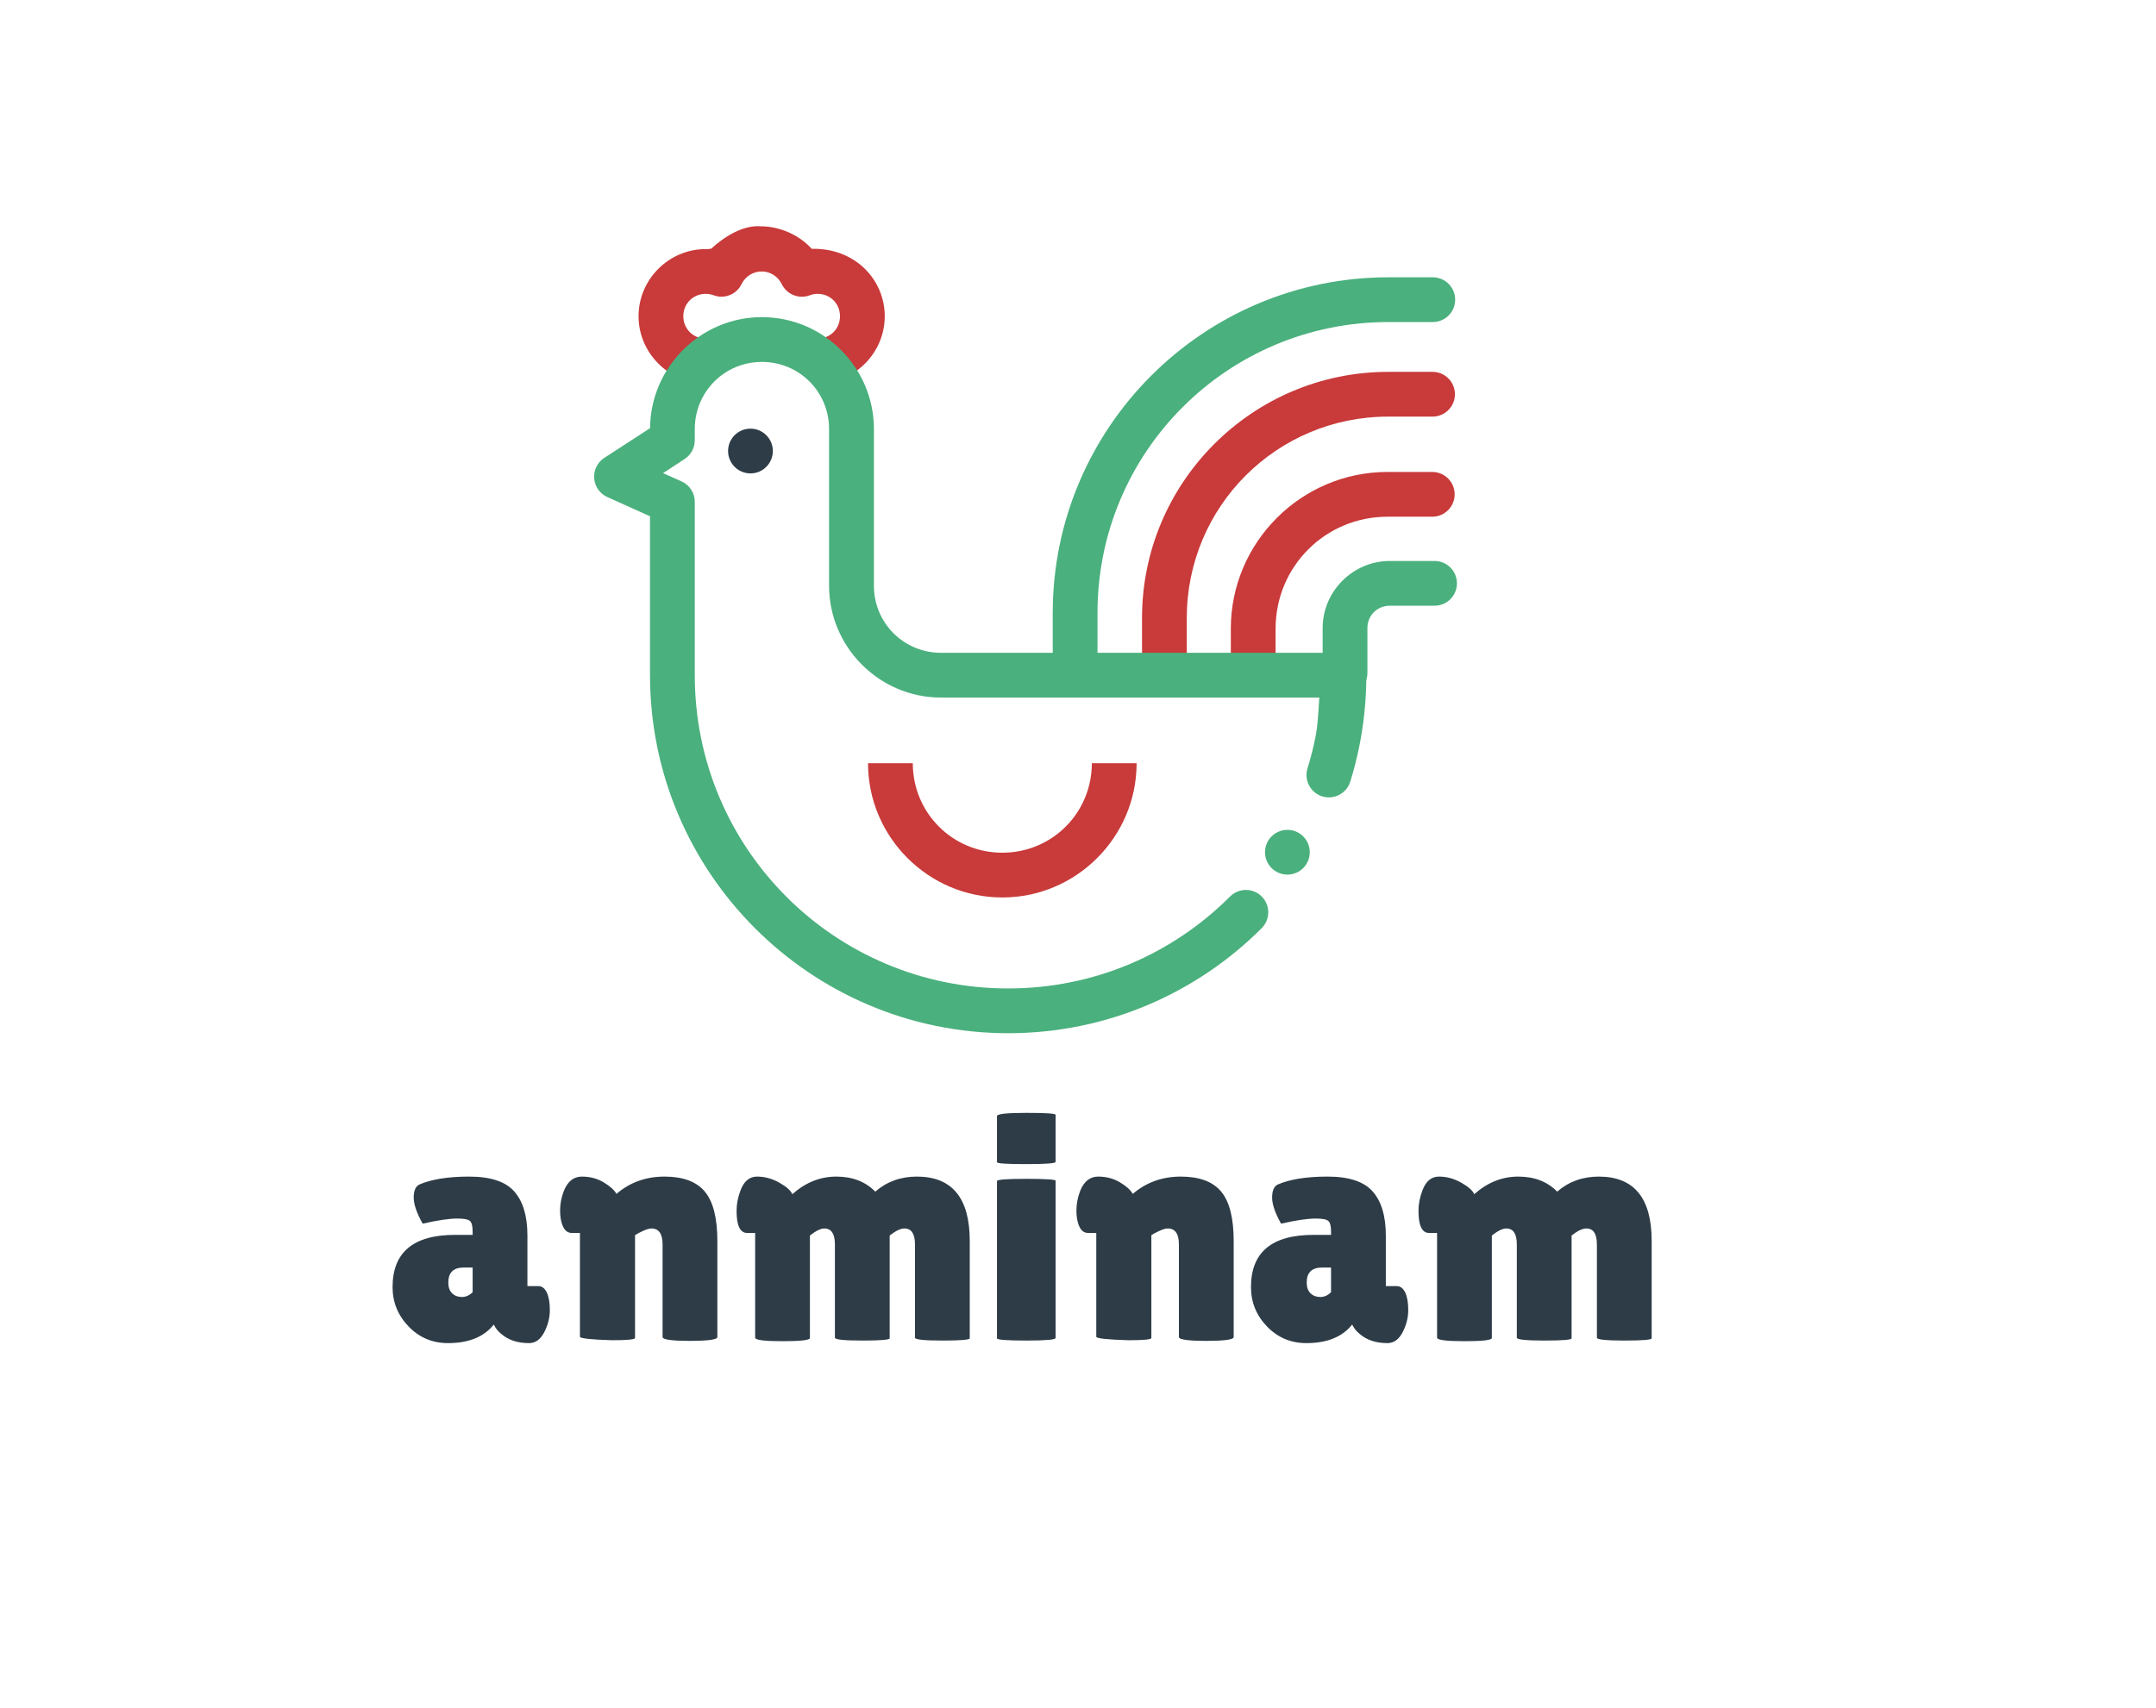
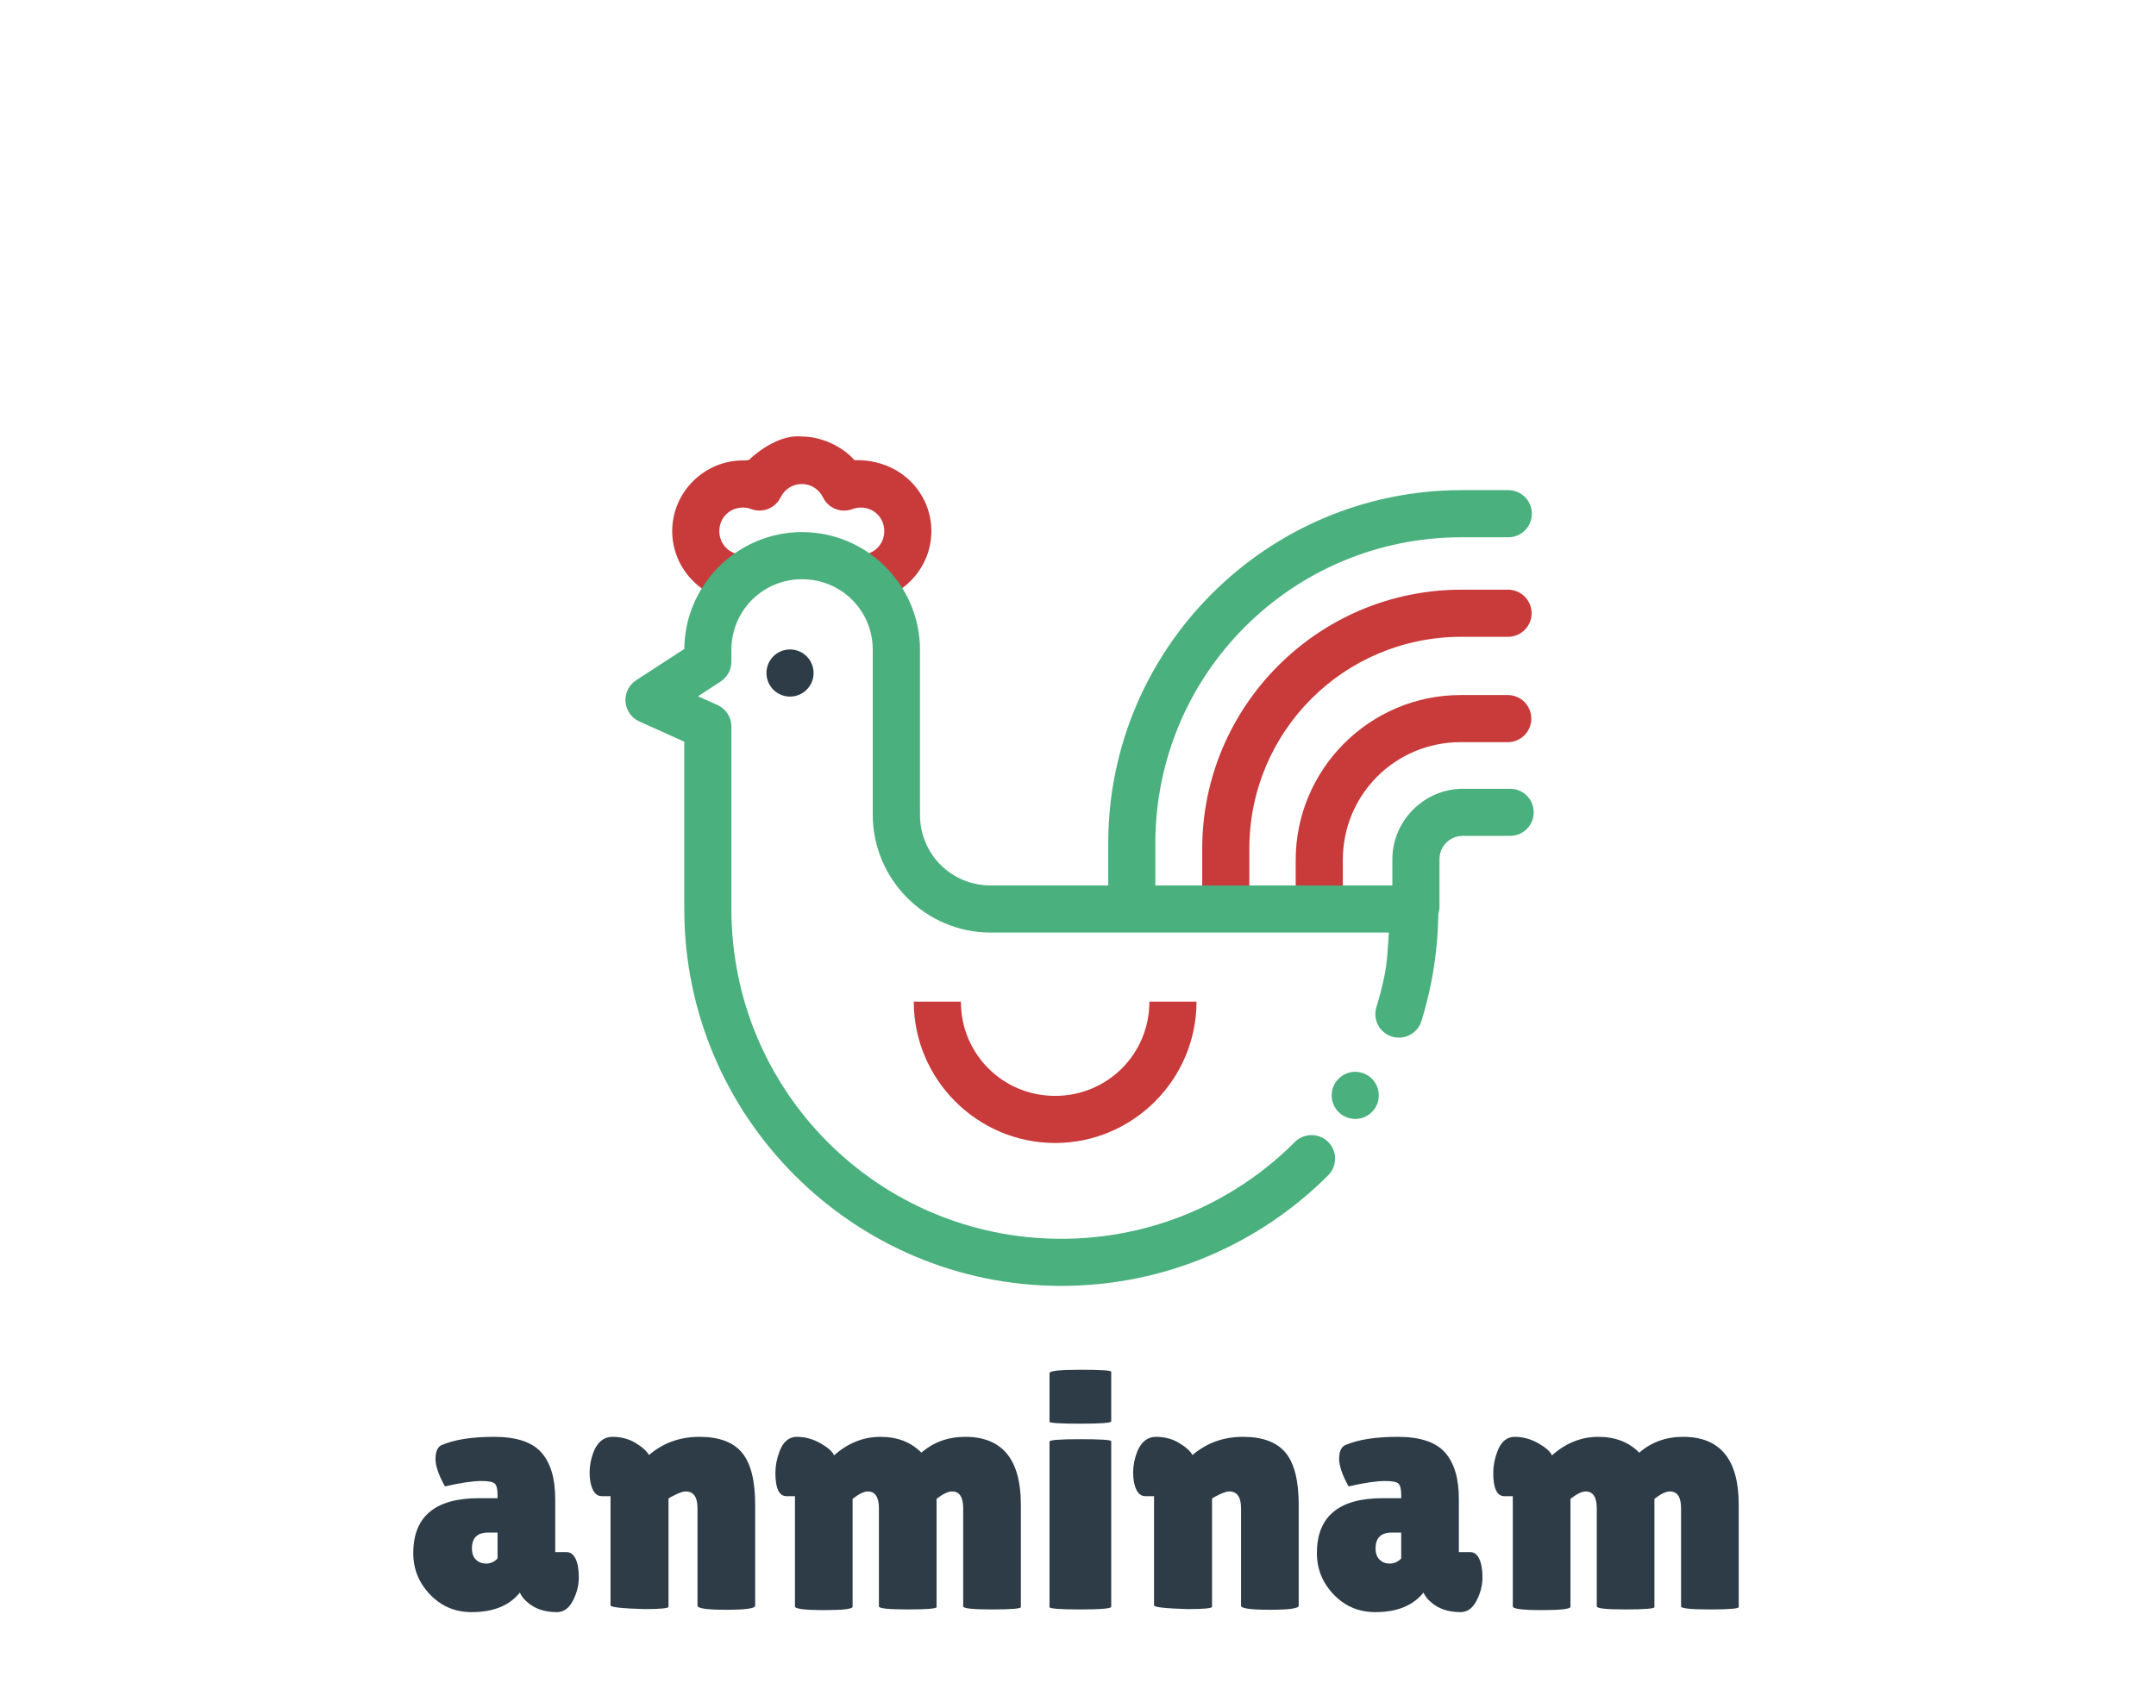
- <svg xmlns="http://www.w3.org/2000/svg" class="thumb" width="779" height="617" viewBox="0,0,779,617">
+ <svg xmlns="http://www.w3.org/2000/svg" class="thumb" width="779" height="617" viewBox="0,0,740,450">
  <defs />
  <g>
    <g transform="matrix(16.1739,0,0,16.1739,331.7638,53.5219)">
      <svg width="16.997" height="17.005" viewBox="12.752,1021.362,16.997,17.005">
        <defs>
          <linearGradient x1="0" y1="0.5" x2="1" y2="0.5" id="linearGradientSk4rz0zhy27v">
            <stop offset="0%" stop-color="#c93a3a" />
            <stop offset="100%" stop-color="#c93a3a" />
          </linearGradient>
        </defs>
        <g />
        <g>
          <path style="color: rgb(0, 0, 0); font: medium sans-serif; text-indent: 0px; text-align: start; text-decoration: none solid rgb(0, 0, 0); letter-spacing: normal; word-spacing: normal; text-transform: none; direction: ltr; writing-mode: lr-tb; baseline-shift: baseline; text-anchor: start; white-space: normal; clip-rule: nonzero; display: inline; overflow: visible; visibility: visible; opacity: 1; isolation: auto; mix-blend-mode: normal; color-interpolation: srgb; color-interpolation-filters: linearrgb; fill-opacity: 1; fill-rule: evenodd; stroke-width: 1; stroke-linecap: round; stroke-linejoin: round; stroke-miterlimit: 4; stroke-dasharray: none; stroke-dashoffset: 0; stroke-opacity: 1; color-rendering: auto; image-rendering: auto; shape-rendering: auto; text-rendering: auto;" d="m 23.252,1026.362 c -3.032,0 -5.5,2.468 -5.5,5.5 l 0,0.996 a 0.5,0.5 0 1 0 1,0 l 0,-0.996 c 0,-2.491 2.009,-4.5 4.5,-4.5 l 0.99,0 a 0.5,0.5 0 1 0 0,-1 z" stroke="none" fill="url('#linearGradientSk4rz0zhy27v')" />
        </g>
      </svg>
    </g>
    <g transform="matrix(16.1739,0,0,16.1739,363.8507,89.6958)">
      <svg width="15.007" height="15.009" viewBox="14.742,1023.362,15.007,15.009">
        <defs>
          <linearGradient x1="0" y1="0.5" x2="1" y2="0.5" id="linearGradientSk4rz0zhy281">
            <stop offset="0%" stop-color="#c93a3a" />
            <stop offset="100%" stop-color="#c93a3a" />
          </linearGradient>
        </defs>
        <g />
        <g>
          <path style="color: rgb(0, 0, 0); font: medium sans-serif; text-indent: 0px; text-align: start; text-decoration: none solid rgb(0, 0, 0); letter-spacing: normal; word-spacing: normal; text-transform: none; direction: ltr; writing-mode: lr-tb; baseline-shift: baseline; text-anchor: start; white-space: normal; clip-rule: nonzero; display: inline; overflow: visible; visibility: visible; opacity: 1; isolation: auto; mix-blend-mode: normal; color-interpolation: srgb; color-interpolation-filters: linearrgb; fill-opacity: 1; fill-rule: evenodd; stroke-width: 1; stroke-linecap: round; stroke-linejoin: round; stroke-miterlimit: 4; stroke-dasharray: none; stroke-dashoffset: 0; stroke-opacity: 1; color-rendering: auto; image-rendering: auto; shape-rendering: auto; text-rendering: auto;" d="m 23.242,1028.362 c -1.927,0 -3.5,1.573 -3.5,3.5 l 0,1 a 0.5,0.5 0 1 0 1,0 l 0,-1 c 0,-1.387 1.113,-2.5 2.5,-2.5 l 1,0 a 0.5,0.5 0 1 0 0,-1 z" stroke="none" fill="url('#linearGradientSk4rz0zhy281')" />
        </g>
      </svg>
    </g>
    <g transform="matrix(16.1739,0,0,16.1739,149.8507,0.8697)">
      <svg width="15.5" height="13.511" viewBox="1.492,1017.862,15.5,13.511">
        <defs>
          <linearGradient x1="0" y1="0.5" x2="1" y2="0.5" id="linearGradientSk4rz0zhy287">
            <stop offset="0%" stop-color="#c93a3a" />
            <stop offset="100%" stop-color="#c93a3a" />
          </linearGradient>
        </defs>
        <g />
        <g>
          <path style="color: rgb(0, 0, 0); font: medium sans-serif; text-indent: 0px; text-align: start; text-decoration: none solid rgb(0, 0, 0); letter-spacing: normal; word-spacing: normal; text-transform: none; direction: ltr; writing-mode: lr-tb; baseline-shift: baseline; text-anchor: start; white-space: normal; clip-rule: nonzero; display: inline; overflow: visible; visibility: visible; opacity: 1; isolation: auto; mix-blend-mode: normal; color-interpolation: srgb; color-interpolation-filters: linearrgb; fill-opacity: 1; fill-rule: nonzero; stroke-width: 1; stroke-linecap: butt; stroke-linejoin: round; stroke-miterlimit: 4; stroke-dasharray: none; stroke-dashoffset: 0; stroke-opacity: 1; color-rendering: auto; image-rendering: auto; shape-rendering: auto; text-rendering: auto;" d="m 9.242,1022.866 c -0.421,-0.042 -0.853,0.247 -1.125,0.498 -0.101,0.01 -0.01,0.01 -0.125,0.01 -0.823,0 -1.5,0.677 -1.5,1.5 0,0.822 0.677,1.5 1.5,1.5 l 0,-1 c -0.282,0 -0.5,-0.218 -0.5,-0.5 0,-0.282 0.218,-0.5 0.5,-0.5 0.062,0 0.121,0.011 0.174,0.031 0.242,0.092 0.514,-0.016 0.627,-0.248 0.084,-0.173 0.257,-0.283 0.449,-0.283 0.193,4e-4 0.365,0.11 0.449,0.283 0.113,0.232 0.383,0.34 0.625,0.25 0.057,-0.021 0.116,-0.033 0.176,-0.033 0.282,0 0.5,0.218 0.5,0.5 0,0.282 -0.218,0.5 -0.5,0.5 l 0,1 c 0.823,0 1.5,-0.677 1.5,-1.5 0,-0.802 -0.649,-1.528 -1.631,-1.506 -0.291,-0.324 -0.738,-0.501 -1.119,-0.502 z" stroke="none" fill="url('#linearGradientSk4rz0zhy287')" />
        </g>
      </svg>
    </g>
    <g transform="matrix(16.1739,0,0,16.1739,133.8073,33.7393)">
      <svg width="27.252" height="26" viewBox="0.492,1019.862,27.252,26">
        <defs>
          <linearGradient x1="0" y1="0.5" x2="1" y2="0.5" id="linearGradientSk4rz0zhy28d">
            <stop offset="0%" stop-color="#4ab07d" />
            <stop offset="100%" stop-color="#4ab07d" />
          </linearGradient>
        </defs>
        <g />
        <g>
          <path style="color: rgb(0, 0, 0); font: medium sans-serif; text-indent: 0px; text-align: start; text-decoration: none solid rgb(0, 0, 0); letter-spacing: normal; word-spacing: normal; text-transform: none; direction: ltr; writing-mode: lr-tb; baseline-shift: baseline; text-anchor: start; white-space: normal; clip-rule: nonzero; display: inline; overflow: visible; visibility: visible; opacity: 1; isolation: auto; mix-blend-mode: normal; color-interpolation: srgb; color-interpolation-filters: linearrgb; fill-opacity: 1; fill-rule: nonzero; stroke-width: 1; stroke-linecap: round; stroke-linejoin: round; stroke-miterlimit: 4; stroke-dasharray: none; stroke-dashoffset: 0; stroke-opacity: 1; color-rendering: auto; image-rendering: auto; shape-rendering: auto; text-rendering: auto;" d="m 9.241,1024.862 c -1.375,0 -2.5,1.125 -2.5,2.5 l 0,-0.019 -1.022,0.664 a 0.5,0.5 0 0 0 0.066,0.875 l 0.955,0.43 0,0.801 0,2.75 c 0,4.412 3.588,8 8,8 2.206,0 4.211,-0.895 5.659,-2.342 a 0.5,0.5 0 1 0 -0.707,-0.707 c -1.267,1.267 -3.015,2.049 -4.952,2.049 -3.872,0 -7,-3.128 -7,-7 l 0,-2.75 0,-1.125 a 0.5,0.5 0 0 0 -0.295,-0.455 l -0.414,-0.185 0.482,-0.315 a 0.5,0.5 0 0 0 0.227,-0.42 l 0,-0.25 c 0,-0.834 0.666,-1.5 1.5,-1.5 0.834,0 1.5,0.666 1.5,1.5 l 0,3.5 c 0,1.375 1.125,2.5 2.5,2.5 l 8.452,0 c -0.022,0.307 -0.031,0.618 -0.092,0.912 -0.047,0.228 -0.104,0.451 -0.172,0.67 a 0.5,0.5 0 1 0 0.955,0.297 c 0.078,-0.251 0.144,-0.505 0.197,-0.766 0.107,-0.521 0.162,-1.062 0.162,-1.613 a 0.5,0.5 0 0 0 -0.5,-0.5 l -9,0 c -0.835,0 -1.5,-0.666 -1.5,-1.5 l 0,-3.5 c 0,-1.375 -1.125,-2.5 -2.5,-2.5 z" stroke="none" fill="url('#linearGradientSk4rz0zhy28d')" />
        </g>
      </svg>
    </g>
    <g transform="matrix(16.1739,0,0,16.1739,182.1985,74.0435)">
      <svg width="11" height="11" viewBox="3.742,1022.363,11,11">
        <defs>
          <linearGradient x1="0" y1="0.5" x2="1" y2="0.5" id="linearGradientSk4rz0zhy28j">
            <stop offset="0%" stop-color="#2d3c47" />
            <stop offset="100%" stop-color="#2d3c47" />
          </linearGradient>
        </defs>
        <g />
        <g>
          <path style="opacity: 1; fill-opacity: 1; stroke-width: 4; stroke-linecap: round; stroke-linejoin: round; stroke-miterlimit: 4; stroke-dasharray: none; stroke-dashoffset: 0; stroke-opacity: 1;" d="m 9.742,1027.863 a 0.5,0.5 0 0 1 -0.5,0.5 0.5,0.5 0 0 1 -0.5,-0.5 0.5,0.5 0 0 1 0.5,-0.5 0.5,0.5 0 0 1 0.5,0.5 z" stroke="none" fill="url('#linearGradientSk4rz0zhy28j')" />
        </g>
      </svg>
    </g>
    <g transform="matrix(16.1739,0,0,16.1739,232.7638,194.9566)">
      <svg width="16" height="13" viewBox="6.632,1029.362,16,13">
        <defs>
          <linearGradient x1="0" y1="0.5" x2="1" y2="0.5" id="linearGradientSk4rz0zhy28p">
            <stop offset="0%" stop-color="#c93a3a" />
            <stop offset="100%" stop-color="#c93a3a" />
          </linearGradient>
        </defs>
        <g />
        <g>
          <path style="color: rgb(0, 0, 0); font: medium sans-serif; text-indent: 0px; text-align: start; text-decoration: none solid rgb(0, 0, 0); letter-spacing: normal; word-spacing: normal; text-transform: none; direction: ltr; writing-mode: lr-tb; baseline-shift: baseline; text-anchor: start; white-space: normal; clip-rule: nonzero; display: inline; overflow: visible; visibility: visible; opacity: 1; isolation: auto; mix-blend-mode: normal; color-interpolation: srgb; color-interpolation-filters: linearrgb; fill-opacity: 1; fill-rule: nonzero; stroke-width: 1; stroke-linecap: butt; stroke-linejoin: round; stroke-miterlimit: 4; stroke-dasharray: none; stroke-dashoffset: 0; stroke-opacity: 1; color-rendering: auto; image-rendering: auto; shape-rendering: auto; text-rendering: auto;" d="m 11.632,1034.362 c 0,1.651 1.349,3 3,3 1.651,0 3,-1.349 3,-3 l -1,0 c 0,1.11 -0.889,2 -2,2 -1.111,0 -2,-0.889 -2,-2 z" stroke="none" fill="url('#linearGradientSk4rz0zhy28p')" />
        </g>
      </svg>
    </g>
    <g transform="matrix(16.1739,0,0,16.1739,376.1985,219.0435)">
      <svg width="11" height="11" viewBox="15.742,1031.362,11,11">
        <defs>
          <linearGradient x1="0" y1="0.5" x2="1" y2="0.5" id="linearGradientSk4rz0zhy28v">
            <stop offset="0%" stop-color="#4ab07d" />
            <stop offset="100%" stop-color="#4ab07d" />
          </linearGradient>
        </defs>
        <g />
        <g>
          <path d="m 20.742,1036.862 c 0,0.276 0.224,0.5 0.5,0.5 0.276,0 0.5,-0.224 0.5,-0.5 0,-0.276 -0.224,-0.5 -0.5,-0.5 -0.276,0 -0.5,0.224 -0.5,0.5 z" style="display: inline; opacity: 1; fill-opacity: 1; stroke-width: 1.002; stroke-linecap: round; stroke-linejoin: round; stroke-miterlimit: 4; stroke-dasharray: none; stroke-opacity: 1;" stroke="none" fill="url('#linearGradientSk4rz0zhy28v')" />
        </g>
      </svg>
    </g>
    <g transform="matrix(16.1739,0,0,16.1739,397.0246,121.8697)">
      <svg width="13.007" height="13.009" viewBox="16.742,1025.362,13.007,13.009">
        <defs>
          <linearGradient x1="0" y1="0.5" x2="1" y2="0.5" id="linearGradientSk4rz0zhy291">
            <stop offset="0%" stop-color="#4ab07d" />
            <stop offset="100%" stop-color="#4ab07d" />
          </linearGradient>
        </defs>
        <g />
        <g>
          <path style="color: rgb(0, 0, 0); font: medium sans-serif; text-indent: 0px; text-align: start; text-decoration: none solid rgb(0, 0, 0); letter-spacing: normal; word-spacing: normal; text-transform: none; direction: ltr; writing-mode: lr-tb; baseline-shift: baseline; text-anchor: start; white-space: normal; clip-rule: nonzero; display: inline; overflow: visible; visibility: visible; opacity: 1; isolation: auto; mix-blend-mode: normal; color-interpolation: srgb; color-interpolation-filters: linearrgb; fill-opacity: 1; fill-rule: evenodd; stroke-width: 1; stroke-linecap: round; stroke-linejoin: round; stroke-miterlimit: 4; stroke-dasharray: none; stroke-dashoffset: 0; stroke-opacity: 1; color-rendering: auto; image-rendering: auto; shape-rendering: auto; text-rendering: auto;" d="m 23.242,1030.362 c -0.823,0 -1.5,0.677 -1.5,1.5 l 0,1 a 0.5,0.5 0 1 0 1,0 l 0,-1 c 0,-0.282 0.218,-0.5 0.5,-0.5 l 1,0 a 0.5,0.5 0 1 0 0,-1 z" stroke="none" fill="url('#linearGradientSk4rz0zhy291')" />
        </g>
      </svg>
    </g>
    <g transform="matrix(16.1739,0,0,16.1739,299.5029,19.3479)">
      <svg width="19.001" height="19.009" viewBox="10.742,1019.362,19.001,19.009">
        <defs>
          <linearGradient x1="0" y1="0.5" x2="1" y2="0.5" id="linearGradientSk4rz0zhy297">
            <stop offset="0%" stop-color="#4ab07d" />
            <stop offset="100%" stop-color="#4ab07d" />
          </linearGradient>
        </defs>
        <g />
        <g>
          <path style="color: rgb(0, 0, 0); font: medium sans-serif; text-indent: 0px; text-align: start; text-decoration: none solid rgb(0, 0, 0); letter-spacing: normal; word-spacing: normal; text-transform: none; direction: ltr; writing-mode: lr-tb; baseline-shift: baseline; text-anchor: start; white-space: normal; clip-rule: nonzero; display: inline; overflow: visible; visibility: visible; opacity: 1; isolation: auto; mix-blend-mode: normal; color-interpolation: srgb; color-interpolation-filters: linearrgb; fill-opacity: 1; fill-rule: evenodd; stroke-width: 1; stroke-linecap: round; stroke-linejoin: round; stroke-miterlimit: 4; stroke-dasharray: none; stroke-dashoffset: 0; stroke-opacity: 1; color-rendering: auto; image-rendering: auto; shape-rendering: auto; text-rendering: auto;" d="m 23.242,1024.362 c -4.136,0 -7.5,3.364 -7.5,7.5 l 0,1 a 0.5,0.5 0 1 0 1,0 l 0,-1 c 0,-3.596 2.904,-6.5 6.5,-6.5 l 0.99,0 a 0.5,0.5 0 1 0 0,-1 z" stroke="none" fill="url('#linearGradientSk4rz0zhy297')" />
        </g>
      </svg>
    </g>
    <g transform="matrix(1.1573,0,0,1.1573,105.2142,385.3)">
      <svg width="459" height="174" style="overflow: visible;">
        <defs>
          <linearGradient x1="0" y1="0.5" x2="1" y2="0.5" id="linearGradientSk4rz0zhy2i0">
            <stop offset="0%" stop-color="#2d3c47" />
            <stop offset="100%" stop-color="#2d3c47" />
          </linearGradient>
        </defs>
        <g>
          <path d="M-188.45-36.3L-188.45-36.3Q-191.25-41.3 -191.25-44.45Q-191.25-47.6 -189.55-48.5L-189.55-48.5Q-183.85-51 -173.9-51Q-163.95-51 -159.85-46.35Q-155.75-41.7 -155.75-32.6L-155.75-32.6L-155.75-16.8L-152.35-16.8Q-150.65-16.8 -149.7-14.8Q-148.75-12.8 -148.75-9.3Q-148.75-5.8 -150.5-2.4Q-152.25 1 -155.25 1L-155.25 1Q-160.65 1 -163.95-1.9L-163.95-1.9Q-165.45-3.1 -166.25-4.8L-166.25-4.8Q-170.85 1 -180.55 1L-180.55 1Q-187.85 1 -192.85-4.2Q-197.85-9.4 -197.85-16.5L-197.85-16.5Q-197.85-32.8 -178.35-32.8L-178.35-32.8L-172.85-32.8L-172.85-33.8Q-172.85-36.4 -173.7-37.15Q-174.55-37.9 -177.65-37.9L-177.65-37.9Q-181.45-37.9 -188.45-36.3ZM-180.45-17.9L-180.45-17.9Q-180.45-15.7 -179.25-14.55Q-178.05-13.4 -176.2-13.4Q-174.35-13.4 -172.85-14.9L-172.85-14.9L-172.85-22.6L-175.65-22.6Q-180.45-22.6 -180.45-17.9ZM-122.15-32.7L-122.15-0.6Q-122.15 0.1 -129.35 0.1L-129.35 0.1Q-139.35-0.2 -139.35-1L-139.35-1L-139.35-33.4L-141.95-33.4Q-144.55-33.4 -145.35-37.8L-145.35-37.8Q-145.55-39.1 -145.55-40.4L-145.55-40.4Q-145.55-43.5 -144.35-46.6L-144.35-46.6Q-142.55-51 -138.75-51Q-134.95-51 -131.95-49.2Q-128.95-47.4 -127.95-45.6L-127.95-45.6Q-121.65-51 -112.95-51Q-104.25-51 -100.35-46.3Q-96.45-41.6 -96.45-30.9L-96.45-30.9L-96.45-0.9Q-96.45 0.3 -105 0.3Q-113.55 0.3 -113.55-0.9L-113.55-0.9L-113.55-29.8Q-113.55-34.8 -117.05-34.8L-117.05-34.8Q-118.05-34.8 -119.85-33.95Q-121.65-33.1 -122.15-32.7L-122.15-32.7ZM-42.65-32.6L-42.65-0.5Q-42.65 0.2 -51.2 0.2Q-59.75 0.2 -59.75-0.7L-59.75-0.7L-59.75-29.8Q-59.75-34.8 -63.05-34.8L-63.05-34.8Q-64.75-34.8 -67.55-32.6L-67.55-32.6L-67.55-0.6Q-67.55 0.4 -76.1 0.4Q-84.65 0.4 -84.65-0.7L-84.65-0.7L-84.65-33.4L-87.15-33.4Q-90.45-33.4 -90.45-40.3L-90.45-40.3Q-90.45-43.4 -89.25-46.6L-89.25-46.6Q-87.65-51 -84.05-51Q-80.45-51 -77.1-49.1Q-73.75-47.2 -73.05-45.5L-73.05-45.5Q-66.85-51 -59.3-51Q-51.75-51 -47.15-46.3L-47.15-46.3Q-41.75-51 -34.15-51L-34.15-51Q-17.65-51 -17.65-30.9L-17.65-30.9L-17.65-0.5Q-17.65 0.2 -26.2 0.2Q-34.75 0.2 -34.75-0.7L-34.75-0.7L-34.75-29.8Q-34.75-34.8 -38.05-34.8L-38.05-34.8Q-39.85-34.8 -42.65-32.6L-42.65-32.6ZM 9.15-49.7L 9.15-0.6Q 9.15 0.2 -2.1316282072803006e-14 0.2Q-9.15 0.2 -9.15-0.5L-9.15-0.5L-9.15-49.6Q-9.15-50.3 -2.1316282072803006e-14-50.3Q 9.15-50.3  9.15-49.7L 9.15-49.7ZM 9.15-70.3L 9.15-55.6Q 9.15-54.9 -2.1316282072803006e-14-54.9Q-9.15-54.9 -9.15-55.5L-9.15-55.5L-9.15-69.9Q-9.15-70.9 -2.1316282072803006e-14-70.9Q 9.15-70.9  9.15-70.3L 9.15-70.3ZM 39.05-32.7L 39.05-0.6Q 39.05 0.1  31.85 0.1L 31.85 0.1Q 21.85-0.2  21.85-1L 21.85-1L 21.85-33.4L 19.25-33.4Q 16.65-33.4  15.85-37.8L 15.85-37.8Q 15.65-39.1  15.65-40.4L 15.65-40.4Q 15.65-43.5  16.85-46.6L 16.85-46.6Q 18.65-51  22.45-51Q 26.25-51  29.25-49.2Q 32.25-47.4  33.25-45.6L 33.25-45.6Q 39.55-51  48.25-51Q 56.95-51  60.85-46.3Q 64.75-41.6  64.75-30.9L 64.75-30.9L 64.75-0.9Q 64.75 0.3  56.2 0.3Q 47.65 0.3  47.65-0.9L 47.65-0.9L 47.65-29.8Q 47.65-34.8  44.15-34.8L 44.15-34.8Q 43.15-34.8  41.35-33.95Q 39.55-33.1  39.05-32.7L 39.05-32.7ZM 79.55-36.3L 79.55-36.3Q 76.75-41.3  76.75-44.45Q 76.75-47.6  78.45-48.5L 78.45-48.5Q 84.15-51  94.1-51Q 104.05-51  108.15-46.35Q 112.25-41.7  112.25-32.6L 112.25-32.6L 112.25-16.8L 115.65-16.8Q 117.35-16.8  118.3-14.8Q 119.25-12.8  119.25-9.3Q 119.25-5.8  117.5-2.4Q 115.75 1  112.75 1L 112.75 1Q 107.35 1  104.05-1.9L 104.05-1.9Q 102.55-3.1  101.75-4.8L 101.75-4.8Q 97.15 1  87.45 1L 87.45 1Q 80.15 1  75.15-4.2Q 70.15-9.4  70.15-16.5L 70.15-16.5Q 70.15-32.8  89.65-32.8L 89.65-32.8L 95.15-32.8L 95.15-33.8Q 95.15-36.4  94.3-37.15Q 93.45-37.9  90.35-37.9L 90.35-37.9Q 86.55-37.9  79.55-36.3ZM 87.55-17.9L 87.55-17.9Q 87.55-15.7  88.75-14.55Q 89.95-13.4  91.8-13.4Q 93.65-13.4  95.15-14.9L 95.15-14.9L 95.15-22.6L 92.35-22.6Q 87.55-22.6  87.55-17.9ZM 170.25-32.6L 170.25-0.5Q 170.25 0.2  161.7 0.2Q 153.15 0.2  153.15-0.7L 153.15-0.7L 153.15-29.8Q 153.15-34.8  149.85-34.8L 149.85-34.8Q 148.15-34.8  145.35-32.6L 145.35-32.6L 145.35-0.6Q 145.35 0.4  136.8 0.4Q 128.25 0.4  128.25-0.7L 128.25-0.7L 128.25-33.4L 125.75-33.4Q 122.45-33.4  122.45-40.3L 122.45-40.3Q 122.45-43.4  123.65-46.6L 123.65-46.6Q 125.25-51  128.85-51Q 132.45-51  135.8-49.1Q 139.15-47.2  139.85-45.5L 139.85-45.5Q 146.05-51  153.6-51Q 161.15-51  165.75-46.3L 165.75-46.3Q 171.15-51  178.75-51L 178.75-51Q 195.25-51  195.25-30.9L 195.25-30.9L 195.25-0.5Q 195.25 0.2  186.7 0.2Q 178.15 0.2  178.15-0.7L 178.15-0.7L 178.15-29.8Q 178.15-34.8  174.85-34.8L 174.85-34.8Q 173.05-34.8  170.25-32.6L 170.25-32.6Z" data-textpath="anminam" data-text-anchor="middle" data-font-size="100" data-letterspacing="0" data-side="left" data-offset="0" data-dx="0" data-dy="85.5" data-xmlspace="preserve" data-href="" data-font="Lilita One" data-font-src="/Content/clientfonts/lilitaone.woff" data-font-scale="contain" transform="translate(229.5,85.5)" data-x="229.5" data-y="0" fill="url('#linearGradientSk4rz0zhy2i0')" />
        </g>
      </svg>
    </g>
    <g transform="matrix(1.1573,0,0,1.1573,214.5772,486.085)">
      <svg width="0" height="174" style="overflow: visible;">
        <defs>
          <linearGradient x1="0" y1="0.5" x2="1" y2="0.5" id="linearGradientSk4rz0zhy2i3">
            <stop offset="0%" stop-color="#2d3c47" />
            <stop offset="100%" stop-color="#2d3c47" />
          </linearGradient>
        </defs>
        <g>
          <path d="" data-textpath="" data-text-anchor="middle" data-font-size="100" data-letterspacing="0" data-side="left" data-offset="0" data-dx="0" data-dy="85.5" data-xmlspace="preserve" data-href="" data-font="Lilita One" data-font-src="/Content/clientfonts/lilitaone.woff" data-font-scale="contain" transform="translate(135,85.5)" data-x="135" data-y="0" fill="url('#linearGradientSk4rz0zhy2i3')" />
        </g>
      </svg>
    </g>
  </g>
</svg>
